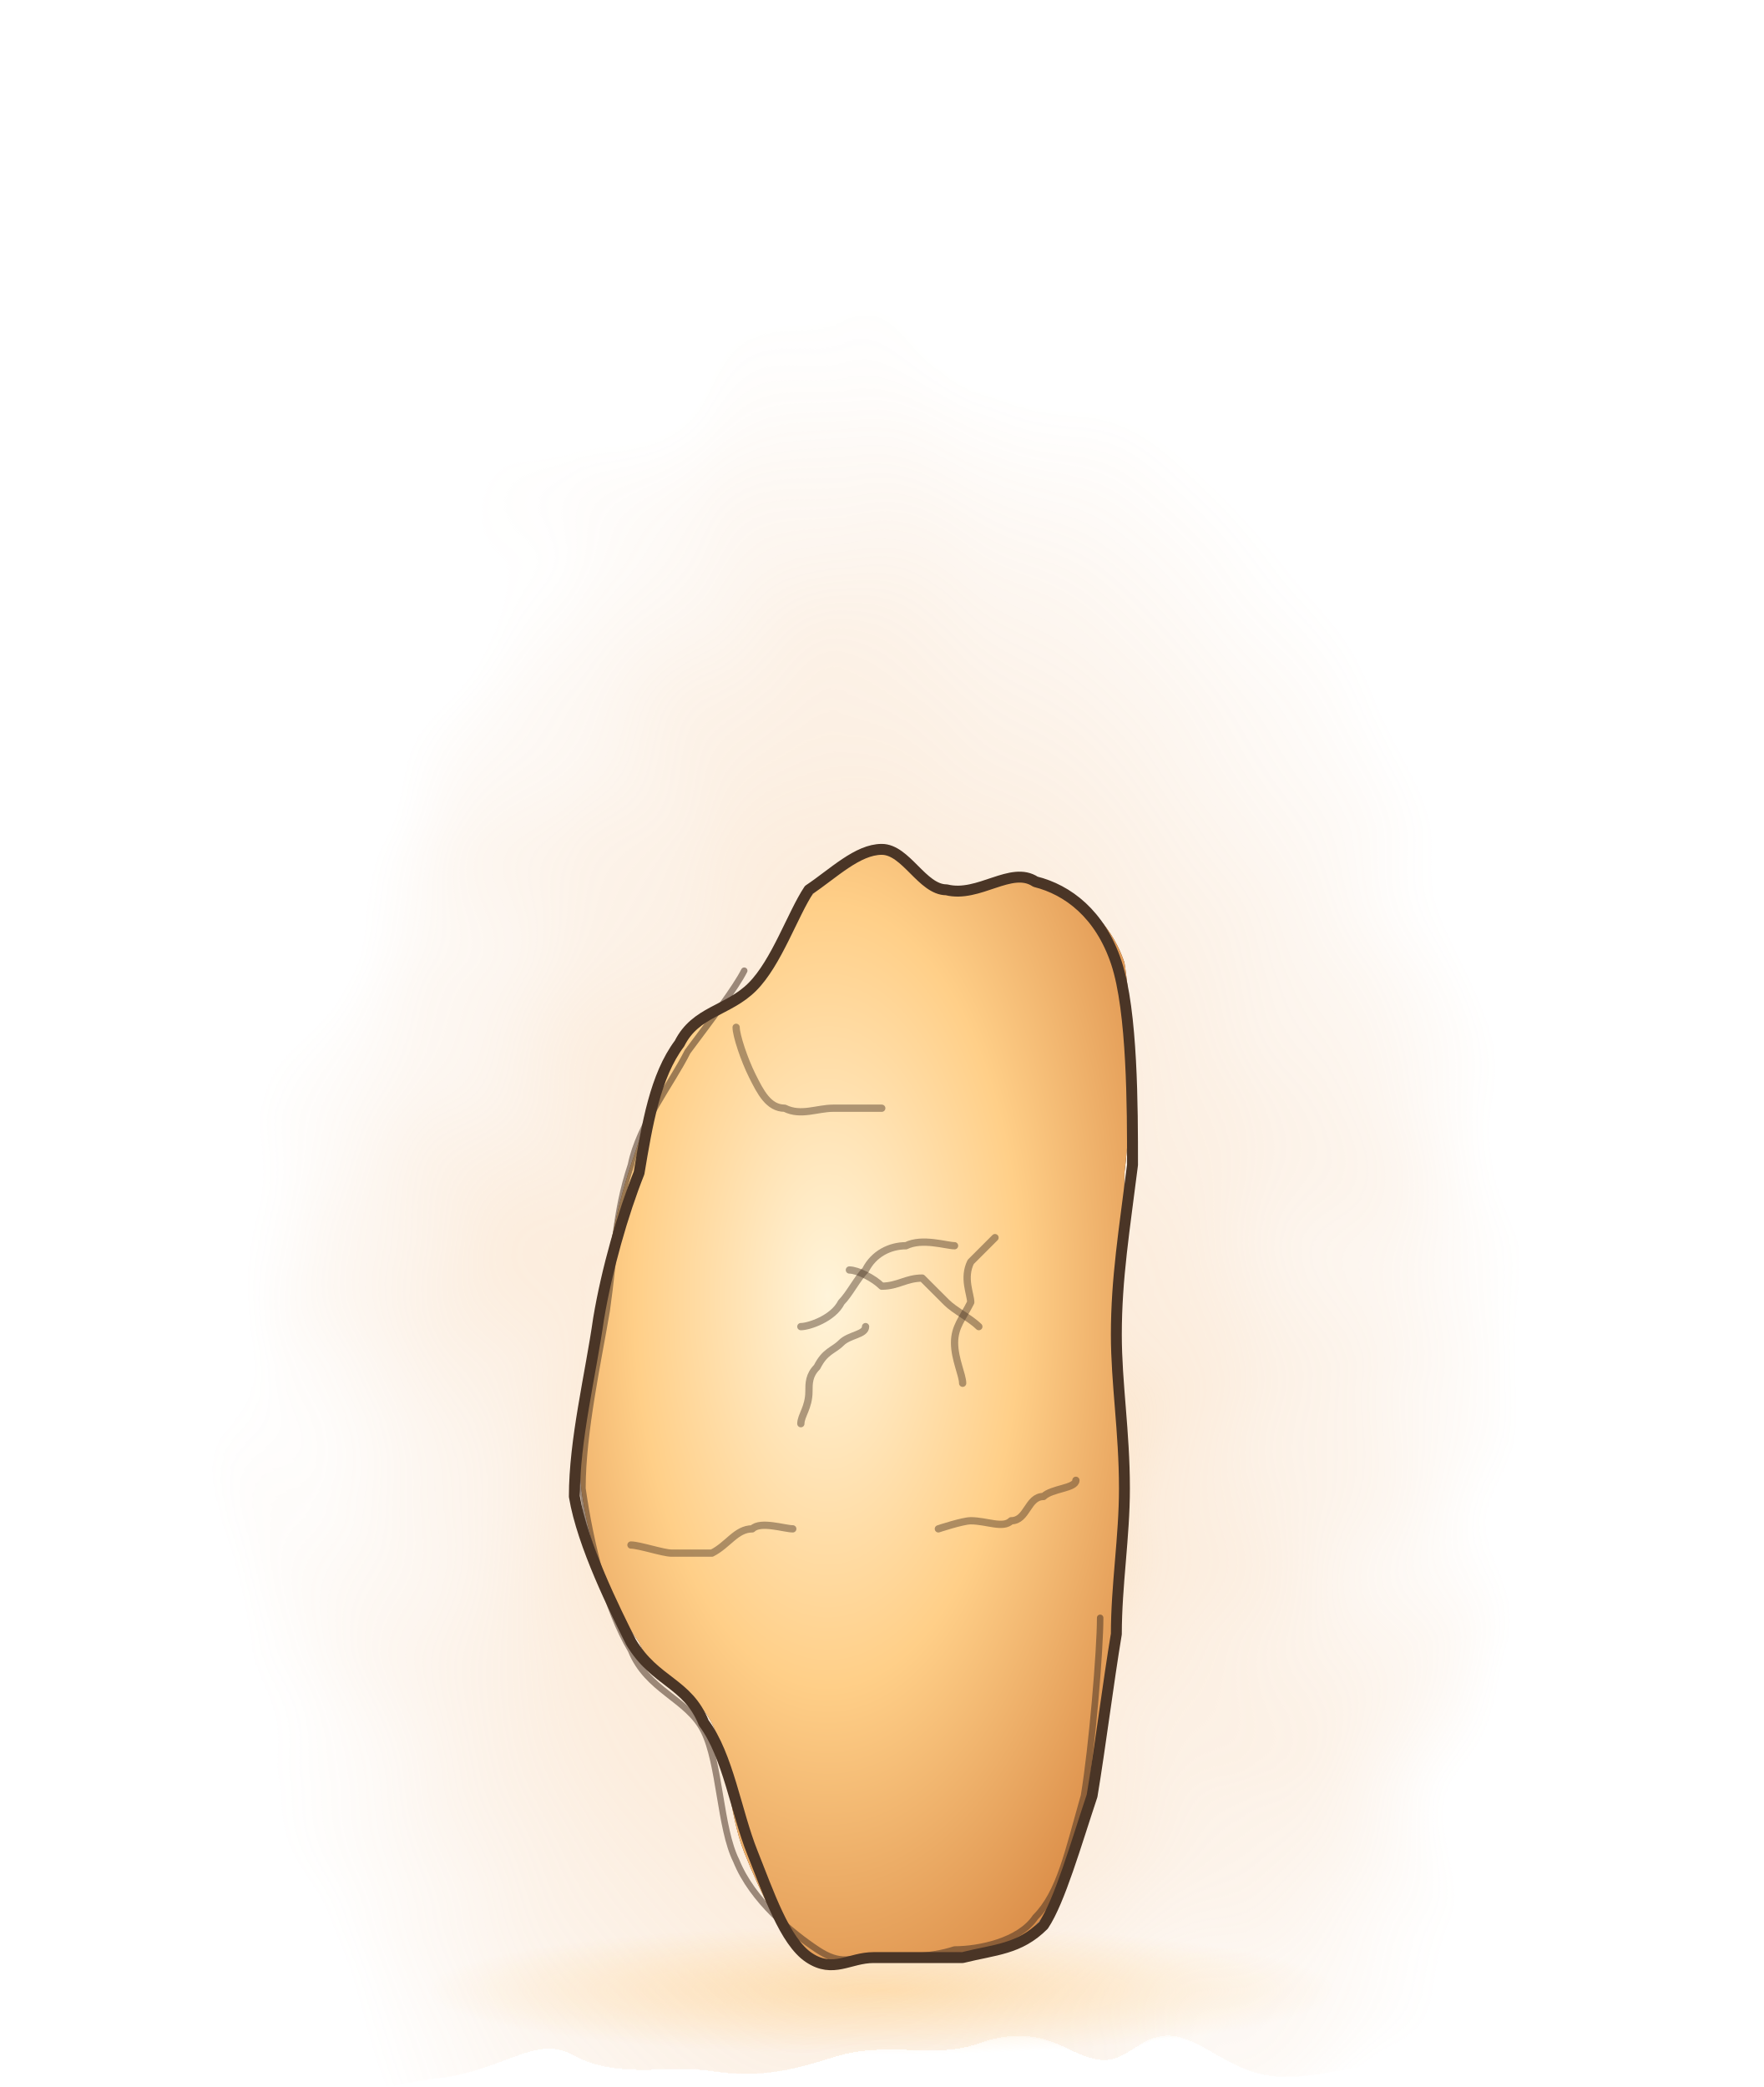
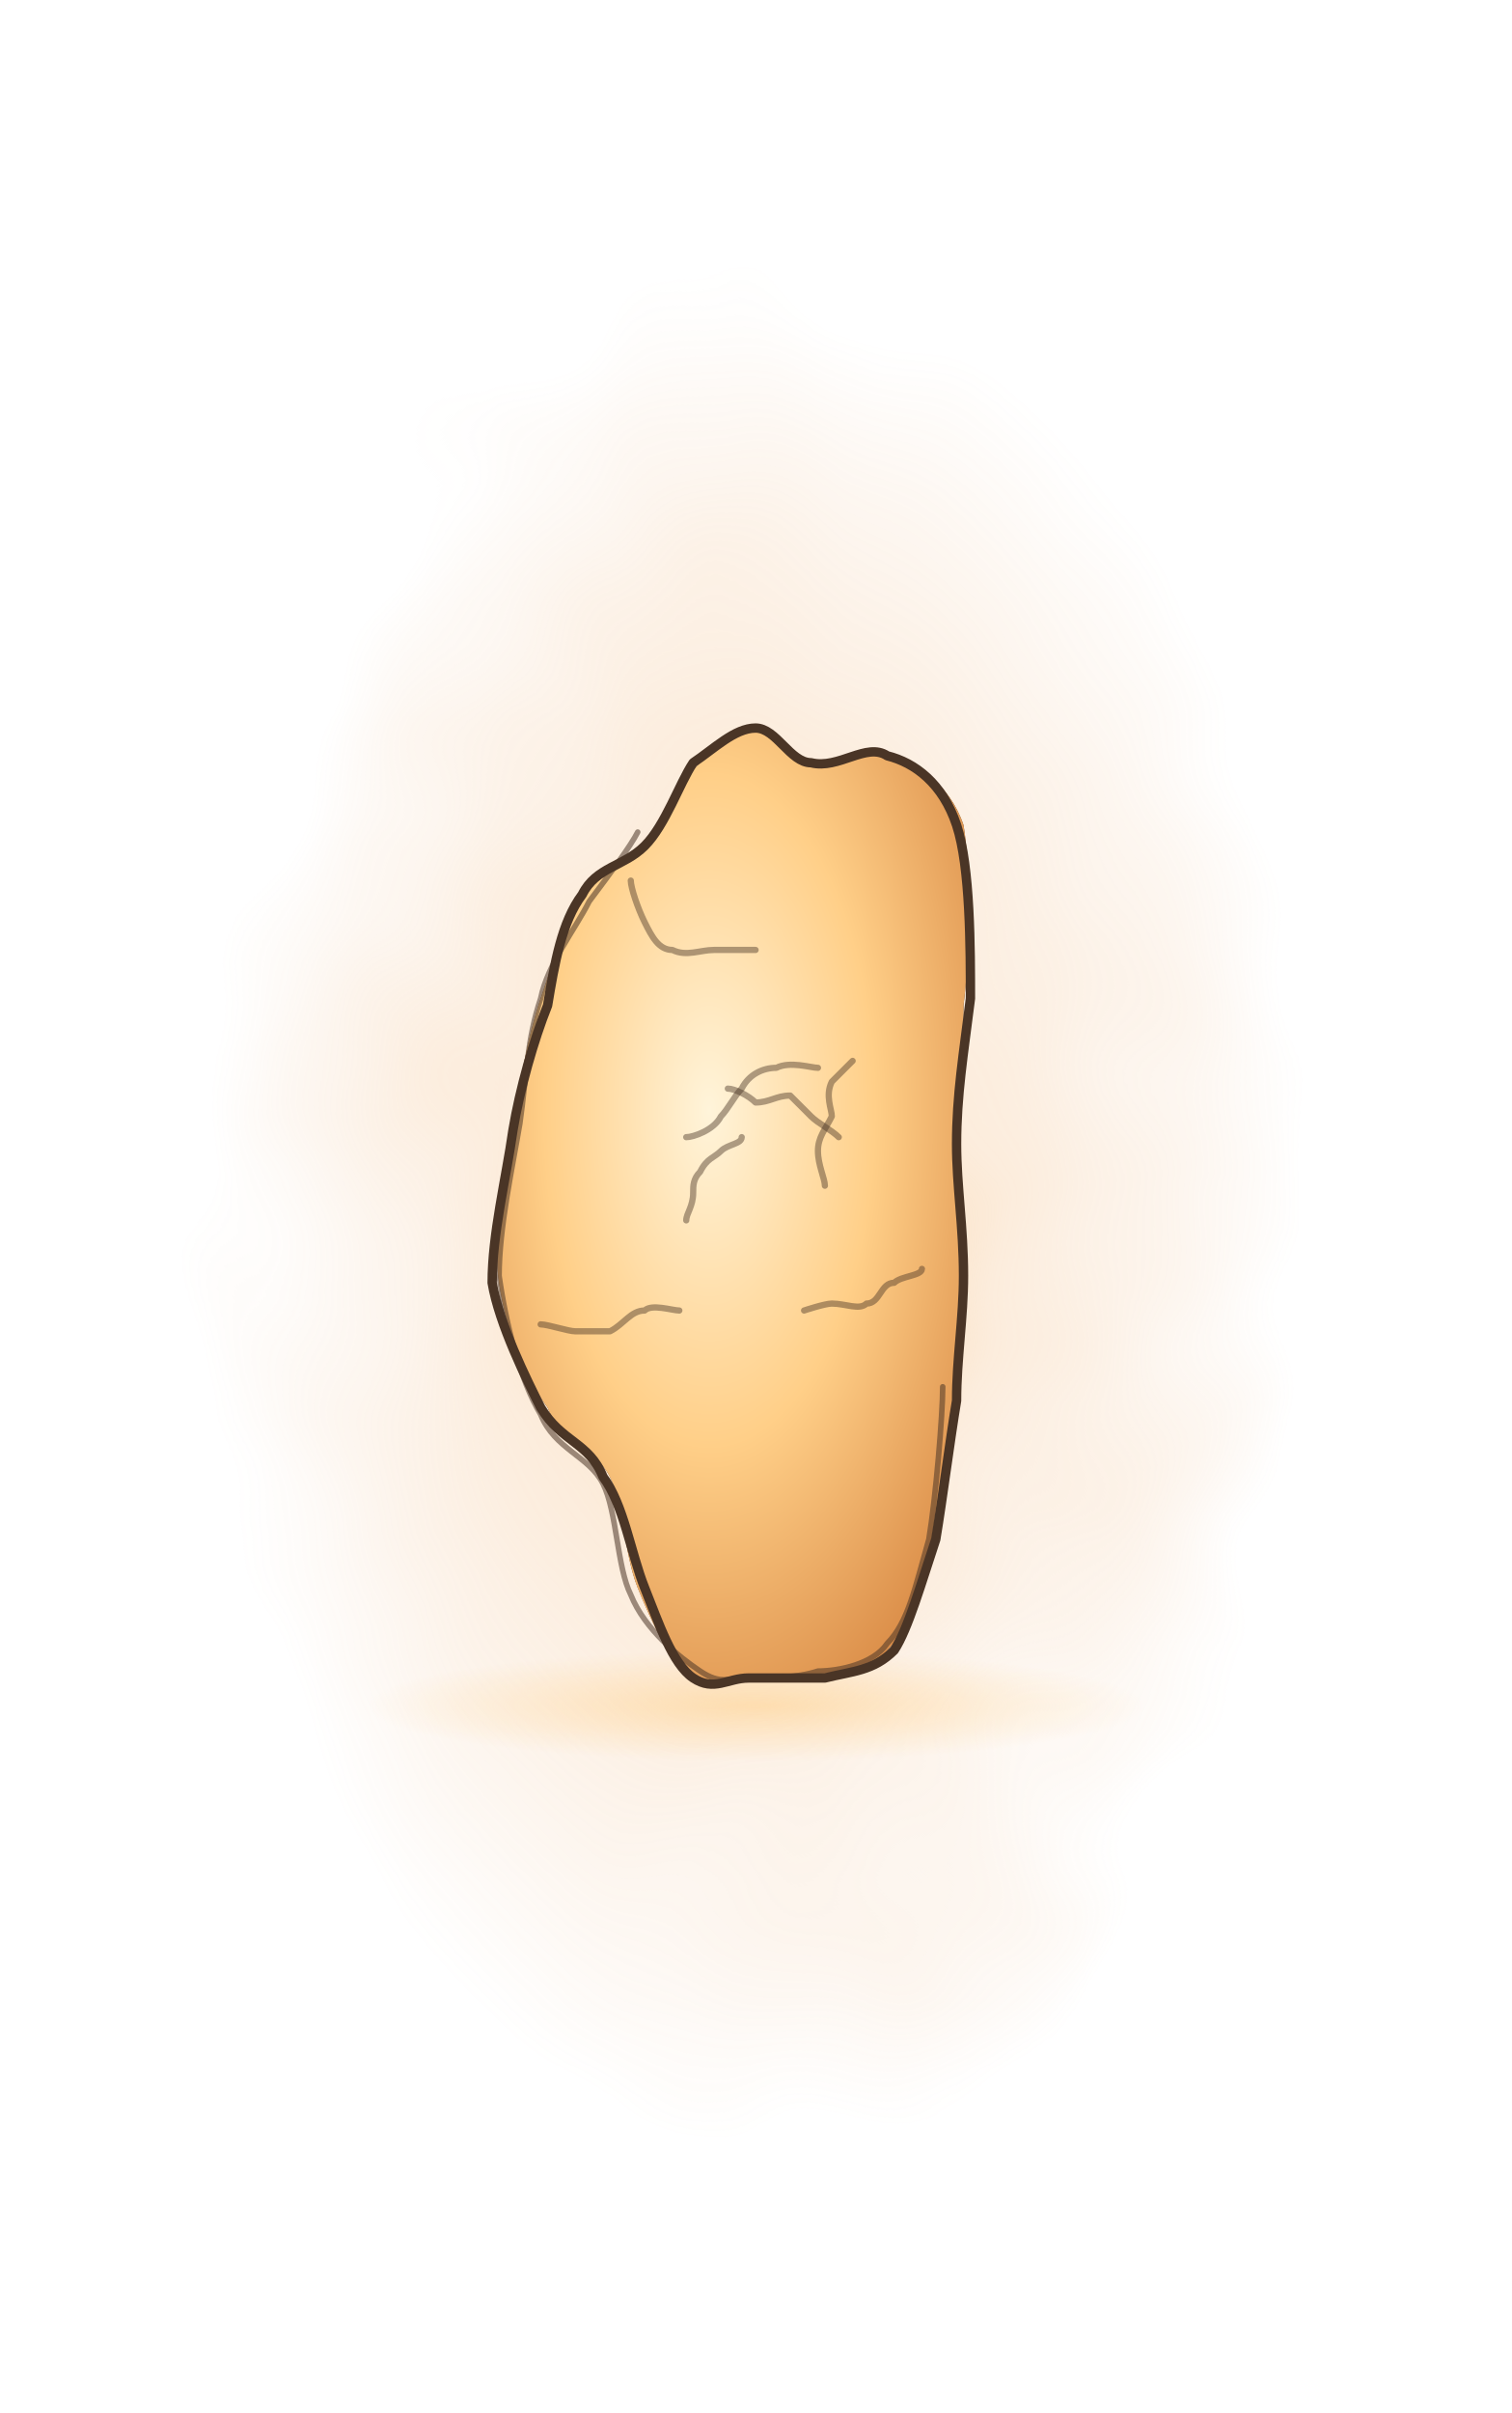
- <svg xmlns="http://www.w3.org/2000/svg" viewBox="179 430 218 258" width="218" height="258" fill="none" stroke-linecap="round" stroke-linejoin="round">
-   <style>.ln{stroke:#4a3526;stroke-width:1.35}.ln2{stroke-width:.8;opacity:.55}.wisp{stroke-width:.9;opacity:.45}.sup,.floor{stroke:#c9a582}.floor{opacity:.25}.bg{fill:#3d2d26}.blotch{fill:#1f1612}.fibre{fill:none;stroke:#1f1612;stroke-linecap:round}.mottle{fill:#4a2614;opacity:.55}</style>
+ <svg xmlns="http://www.w3.org/2000/svg" viewBox="179 430 218 348" width="218" height="348" fill="none" stroke-linecap="round" stroke-linejoin="round">
+   <style>.ln{stroke:#4a3526;stroke-width:1.35}.ln2{stroke-width:.8;opacity:.55}.wisp{stroke-width:.9;opacity:.45}.sup,.floor{stroke:#c9a582}.sup.pale{stroke:#cdc0b0}.floor{opacity:.25}.bg{fill:#3d2d26}.blotch{fill:#1f1612}.fibre{fill:none;stroke:#1f1612;stroke-linecap:round}.mottle{fill:#4a2614;opacity:.55}</style>
  <defs>
    <radialGradient id="halo">
      <stop offset="0" stop-color="#ffcf87" stop-opacity=".55" />
      <stop offset=".45" stop-color="#f0a250" stop-opacity=".2" />
      <stop offset="1" stop-color="#e08a3c" stop-opacity="0" />
    </radialGradient>
    <radialGradient id="inner" cx=".45" cy=".4" r=".7">
      <stop offset="0" stop-color="#fff4da" />
      <stop offset=".5" stop-color="#ffcf88" />
      <stop offset="1" stop-color="#d98a45" />
    </radialGradient>
    <radialGradient id="pale" cx=".45" cy=".4" r=".7">
      <stop offset="0" stop-color="#ffffff" />
      <stop offset=".6" stop-color="#fff8ec" />
      <stop offset="1" stop-color="#ecd3b4" />
    </radialGradient>
    <radialGradient id="brown" cx=".45" cy=".4" r=".7">
      <stop offset="0" stop-color="#ffcf8f" />
      <stop offset=".5" stop-color="#c97a3c" />
      <stop offset="1" stop-color="#6e3d1f" />
    </radialGradient>
    <filter id="felt" x="-10%" y="-10%" width="120%" height="120%">
      <feGaussianBlur stdDeviation="1.6" />
    </filter>
    <radialGradient id="haloWhite">
      <stop offset="0" stop-color="#fffaf0" stop-opacity=".6" />
      <stop offset=".45" stop-color="#fbe9cc" stop-opacity=".22" />
      <stop offset="1" stop-color="#f2d9b4" stop-opacity="0" />
    </radialGradient>
    <radialGradient id="pool">
      <stop offset="0" stop-color="#ffcf87" stop-opacity=".55" />
      <stop offset="1" stop-color="#ffcf87" stop-opacity="0" />
    </radialGradient>
    <filter id="rough" x="-20%" y="-20%" width="140%" height="140%">
      <feTurbulence type="fractalNoise" baseFrequency=".03" numOctaves="2" seed="3" />
      <feDisplacementMap in="SourceGraphic" scale="26" />
    </filter>
  </defs>
  <clipPath id="c6">
    <path d="M288 535 C291 535 294 540 297 540 C300 541 304 537 308 539 C311 540 316 543 318 549 C319 555 319 567 318 575 C318 582 317 589 317 595 C317 601 318 607 318 613 C318 619 317 625 317 632 C316 638 316 646 314 652 C313 658 310 665 307 668 C305 672 301 671 298 672 C295 673 291 672 288 672 C285 672 281 674 278 672 C276 670 273 664 271 659 C269 654 269 647 267 643 C265 639 260 638 258 633 C255 629 252 622 251 615 C250 609 252 600 253 593 C254 586 255 580 257 574 C259 568 261 562 263 559 C266 555 270 555 272 552 C275 549 277 544 279 541 C282 538 285 535 288 535Z" />
  </clipPath>
  <path class="bg" d="M288 535 C291 535 294 540 297 540 C300 541 304 537 308 539 C311 540 316 543 318 549 C319 555 319 567 318 575 C318 582 317 589 317 595 C317 601 318 607 318 613 C318 619 317 625 317 632 C316 638 316 646 314 652 C313 658 310 665 307 668 C305 672 301 671 298 672 C295 673 291 672 288 672 C285 672 281 674 278 672 C276 670 273 664 271 659 C269 654 269 647 267 643 C265 639 260 638 258 633 C255 629 252 622 251 615 C250 609 252 600 253 593 C254 586 255 580 257 574 C259 568 261 562 263 559 C266 555 270 555 272 552 C275 549 277 544 279 541 C282 538 285 535 288 535Z" />
  <g class="warm">
    <ellipse cx="288" cy="604" rx="79" ry="133" fill="url(#halo)" filter="url(#rough)" />
    <ellipse cx="288" cy="676" rx="56" ry="8" fill="url(#pool)" />
    <path d="M288 535 C291 535 294 540 297 540 C300 541 304 537 308 539 C311 540 316 543 318 549 C319 555 319 567 318 575 C318 582 317 589 317 595 C317 601 318 607 318 613 C318 619 317 625 317 632 C316 638 316 646 314 652 C313 658 310 665 307 668 C305 672 301 671 298 672 C295 673 291 672 288 672 C285 672 281 674 278 672 C276 670 273 664 271 659 C269 654 269 647 267 643 C265 639 260 638 258 633 C255 629 252 622 251 615 C250 609 252 600 253 593 C254 586 255 580 257 574 C259 568 261 562 263 559 C266 555 270 555 272 552 C275 549 277 544 279 541 C282 538 285 535 288 535Z" fill="url(#inner)" />
  </g>
  <path class="ln" d="M288 535 C291 535 293 540 296 540 C300 541 304 537 307 539 C311 540 315 543 317 549 C319 555 319 567 319 574 C318 582 317 588 317 595 C317 601 318 607 318 614 C318 620 317 626 317 632 C316 638 315 646 314 652 C312 658 310 665 308 668 C305 671 302 671 298 672 C295 672 291 672 287 672 C284 672 282 674 279 672 C276 670 274 664 272 659 C270 654 269 647 266 643 C264 638 260 638 257 633 C255 629 251 621 250 615 C250 608 252 600 253 593 C254 587 256 580 258 575 C259 569 260 563 263 559 C265 555 269 555 272 552 C275 549 277 543 279 540 C282 538 285 535 288 535Z" />
  <path class="ln ln2" d="M315 630 C315 634 314 646 313 652 C311 659 310 664 307 667 C305 670 300 671 297 671 C294 672 290 672 287 672 C284 672 283 673 280 671 C277 669 272 665 270 660 C268 656 268 648 266 644 C264 640 259 639 257 634 C254 629 252 621 251 614 C251 607 253 598 254 592 C255 585 255 580 257 574 C258 569 262 564 264 560 C267 556 270 552 271 550" />
  <path class="ln wisp" d="M277 619 C276 619 273 618 272 619 C270 619 269 621 267 622 C266 622 264 622 262 622 C261 622 258 621 257 621" />
  <path class="ln wisp" d="M278 594 C279 594 282 593 283 591 C284 590 285 588 286 587 C287 585 289 584 291 584 C293 583 296 584 297 584" />
  <path class="ln wisp" d="M295 619 C295 619 298 618 299 618 C301 618 303 619 304 618 C306 618 306 615 308 615 C309 614 312 614 312 613" />
  <path class="ln wisp" d="M300 594 C299 593 297 592 296 591 C295 590 294 589 293 588 C291 588 290 589 288 589 C287 588 285 587 284 587" />
  <path class="ln wisp" d="M302 583 C302 583 300 585 299 586 C298 588 299 590 299 591 C298 593 297 594 297 596 C297 598 298 600 298 601" />
  <path class="ln wisp" d="M286 594 C286 595 284 595 283 596 C282 597 281 597 280 599 C279 600 279 601 279 602 C279 604 278 605 278 606" />
  <path class="ln wisp" d="M288 567 C287 567 284 567 282 567 C280 567 278 568 276 567 C274 567 273 565 272 563 C271 561 270 558 270 557" />
</svg>
